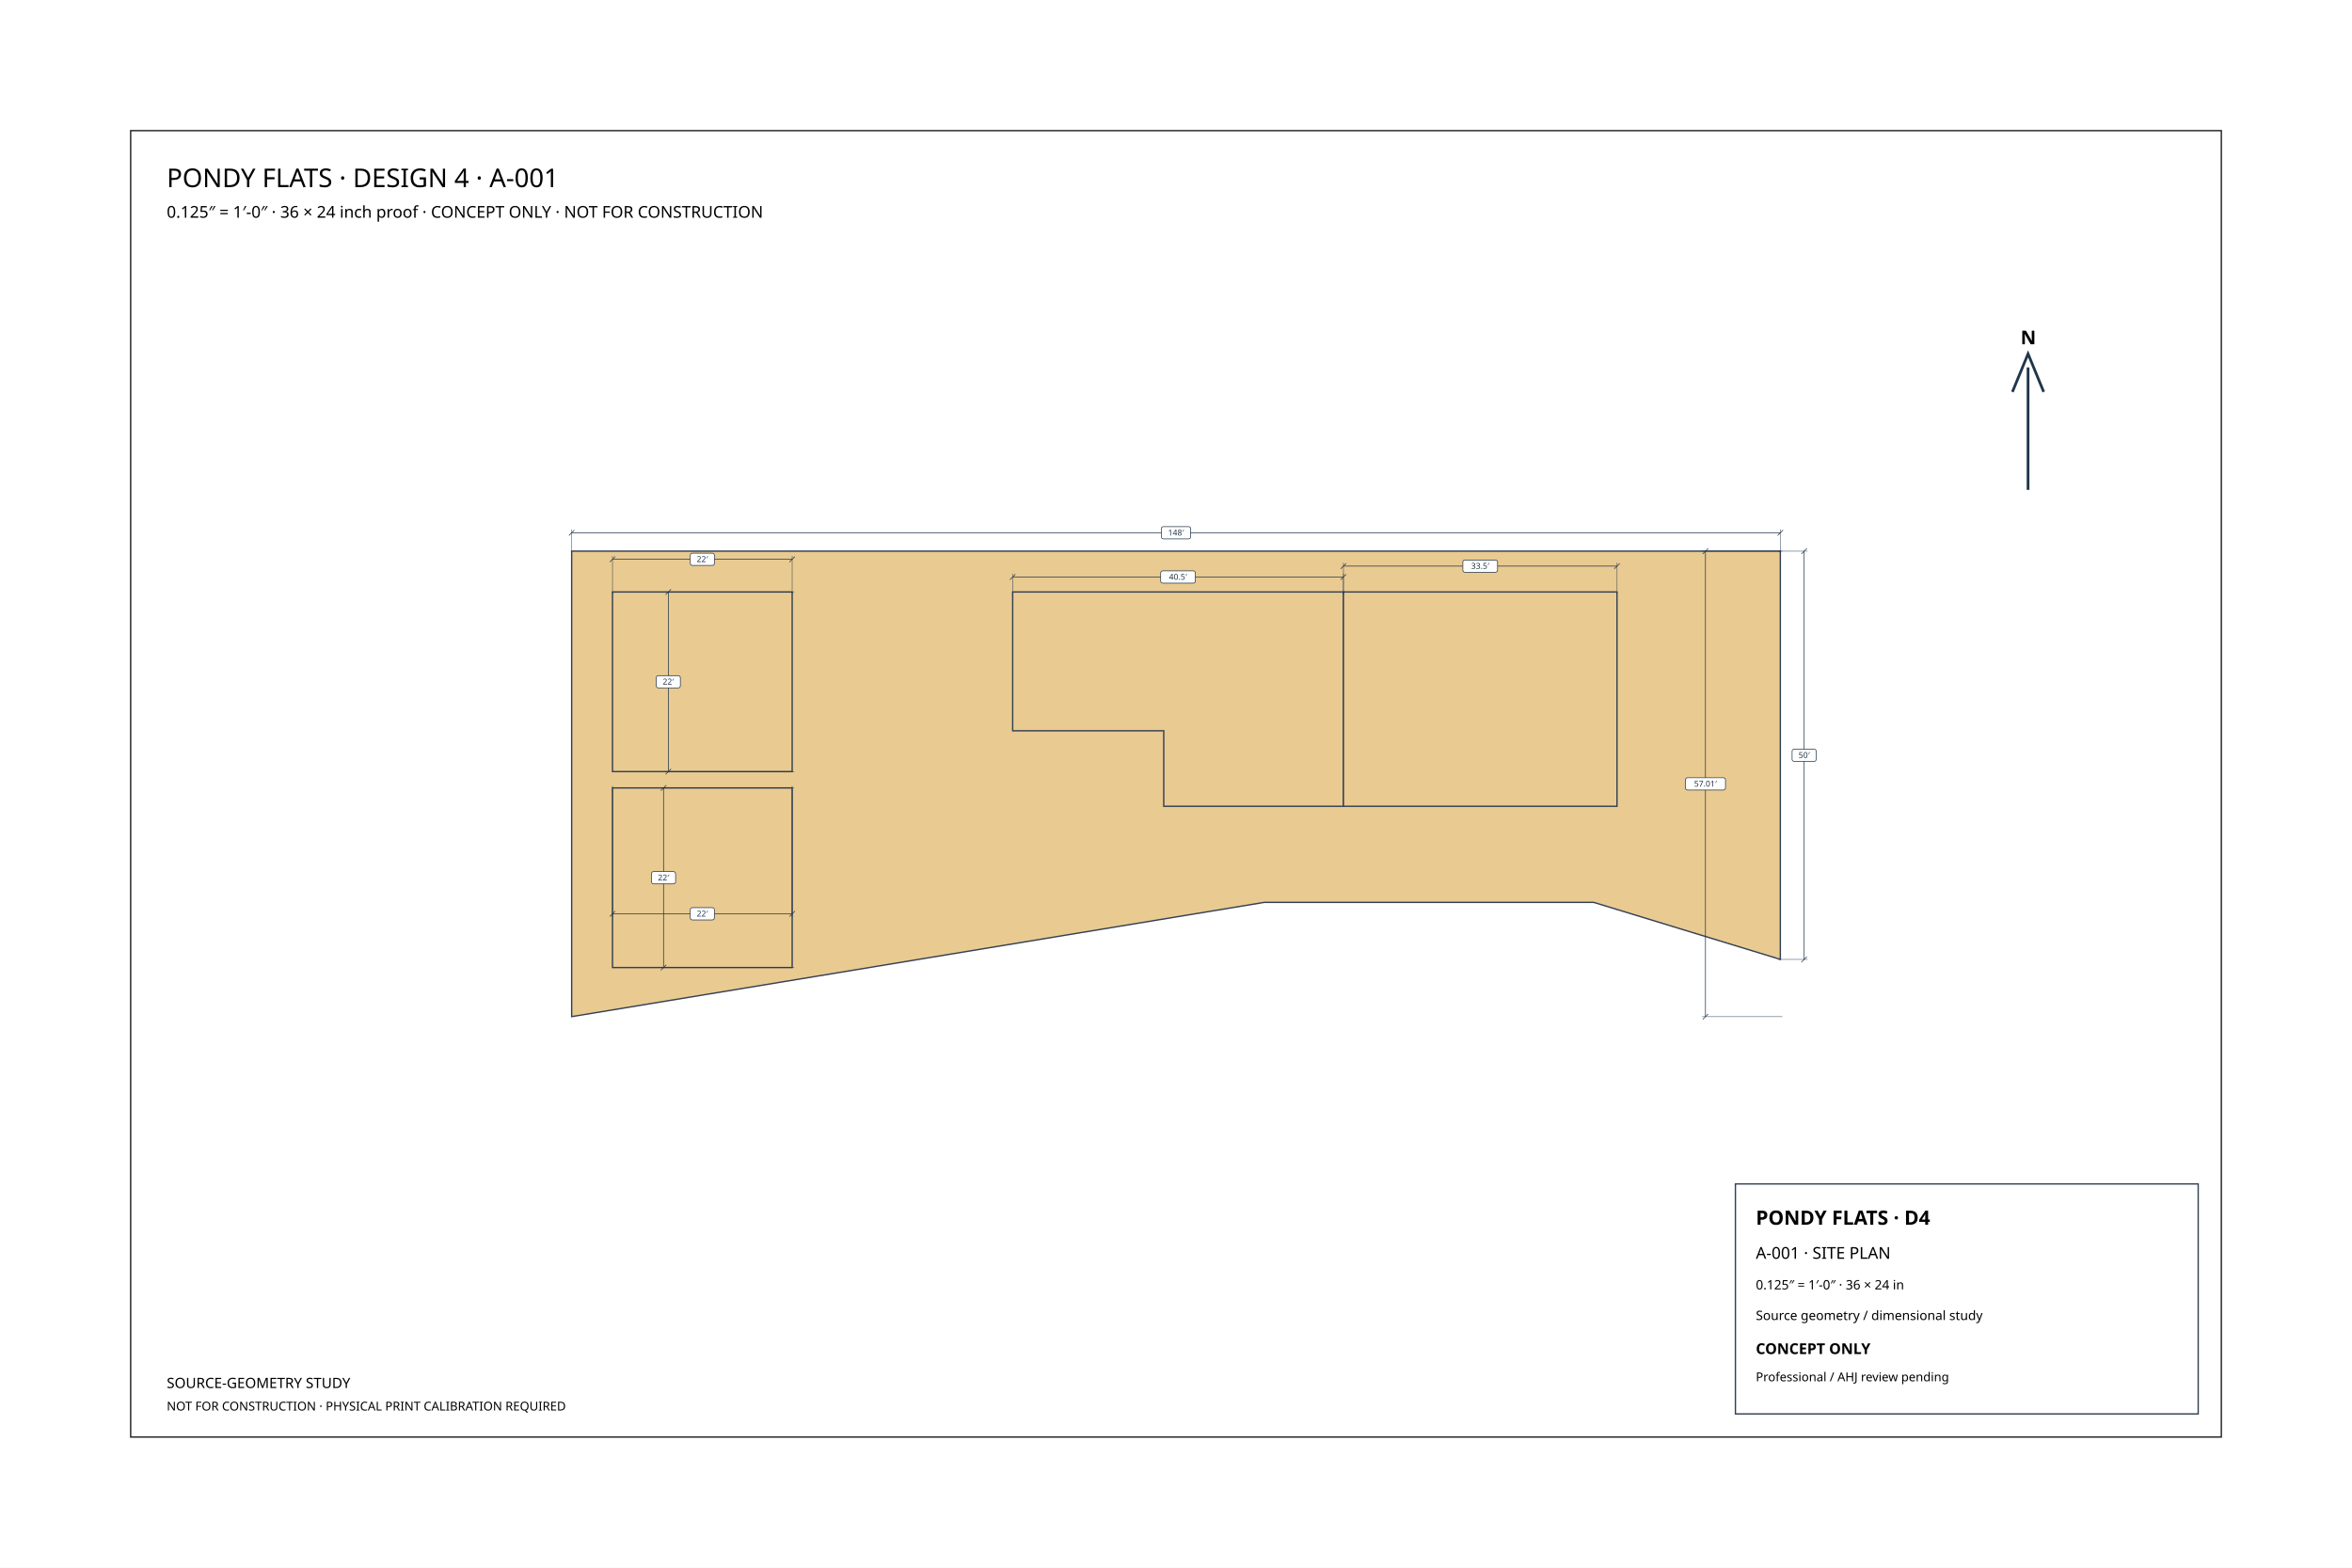
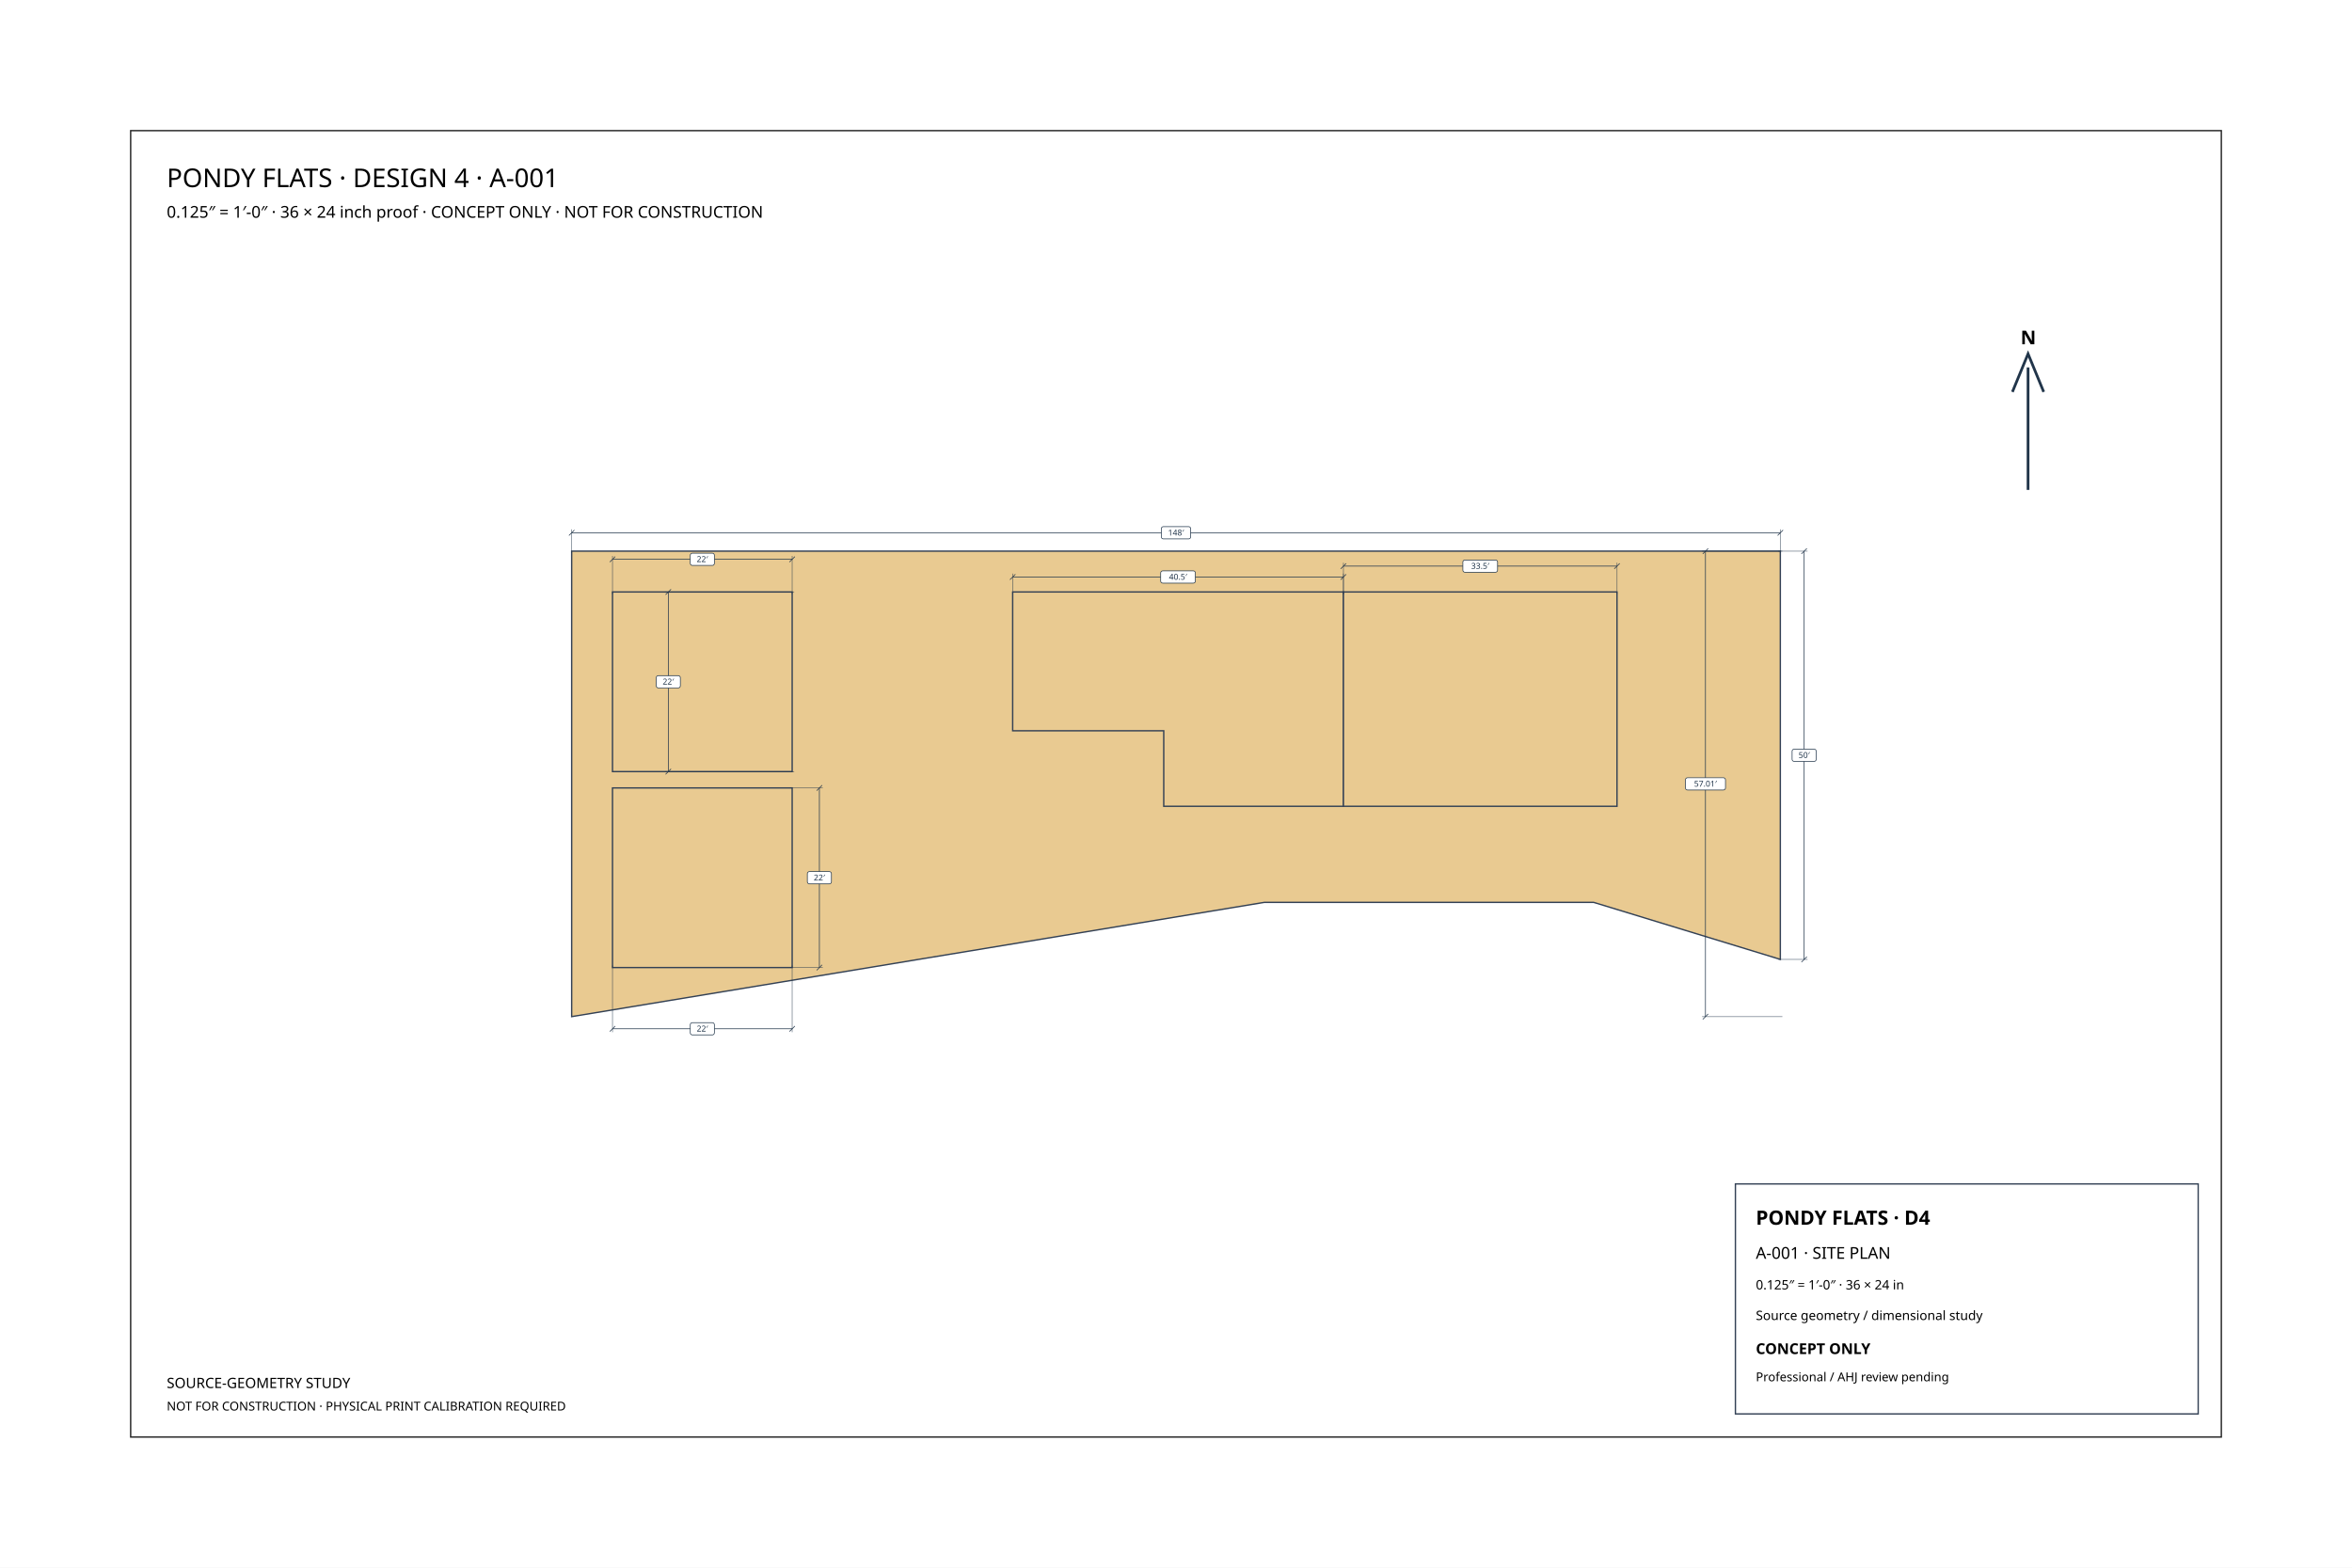
<svg xmlns="http://www.w3.org/2000/svg" width="36in" height="24in" viewBox="0 0 3456 2304">
  <rect width="3456" height="2304" fill="white" />
  <rect x="192" y="192" width="3072" height="1920" fill="none" stroke="#222" stroke-width="2" />
  <text x="245" y="275" font-family="sans-serif" font-size="38">PONDY FLATS · DESIGN 4 · A-001</text>
  <text x="245" y="320" font-family="sans-serif" font-size="24">0.125″ = 1′-0″ · 36 × 24 inch proof · CONCEPT ONLY · NOT FOR CONSTRUCTION</text>
  <g fill="#dce4e0" stroke="#85958f" stroke-width="1.5">
    <polygon points="1164.00,882.00 1464.00,882.00 1464.00,1378.80 1164.00,1428.00" class="pavement" />
    <polygon points="1464.00,1194.00 1488.00,1194.00 1488.00,1314.00 1464.00,1314.00" class="pavement" />
    <polygon points="1488.00,1194.00 2616.00,1194.00 2616.00,1314.00 1488.00,1314.00" class="pavement" />
  </g>
  <g fill="#e9ca91" stroke="#334155" stroke-width="2">
    <polygon points="840.00,810.00 2616.00,810.00 2616.00,1410.00 2341.72,1326.19 1857.76,1326.19 840.00,1494.12" class="parcel" />
    <polygon points="1488.00,870.00 1974.00,870.00 1974.00,1185.00 1710.00,1185.00 1710.00,1074.00 1488.00,1074.00" class="home" />
    <polygon points="1974.00,870.00 2376.00,870.00 2376.00,1185.00 1974.00,1185.00" class="home" />
    <polygon points="900.00,870.00 1164.00,870.00 1164.00,1134.00 900.00,1134.00" class="garage" />
    <polygon points="900.00,1158.00 1164.00,1158.00 1164.00,1422.00 900.00,1422.00" class="garage" />
  </g>
  <g class="dimension-layer" fill="none" stroke="#21354a" stroke-width="1" vector-effect="non-scaling-stroke">
    <style>.dimension-layer text{font:12px system-ui,sans-serif;fill:#21354a;stroke:none}.dimension-layer .witness{opacity:.65}</style>
    <g data-dimension-id="parcel.depth" data-geometry-ref="parcel.boundary" data-value-ft="148" data-collision-lane="0">
      <line class="witness" x1="840.00" y1="813.00" x2="840.00" y2="778.00" />
      <line class="witness" x1="2616.00" y1="813.00" x2="2616.00" y2="778.00" />
      <line class="dimension-line" x1="840.00" y1="783.00" x2="2616.00" y2="783.00" />
      <line class="tick" x1="836.00" y1="787.00" x2="844.00" y2="779.00" />
      <line class="tick" x1="2612.00" y1="787.00" x2="2620.00" y2="779.00" />
      <rect x="1706.40" y="774.00" width="43.20" height="18" rx="3" fill="#fff" />
      <text x="1728.00" y="787.00" text-anchor="middle">148′</text>
    </g>
    <g data-dimension-id="parcel.overall-y-extent" data-geometry-ref="parcel.boundary" data-value-ft="57.01" data-collision-lane="0">
      <line class="witness" x1="2619.00" y1="810.00" x2="2501.00" y2="810.00" />
      <line class="witness" x1="2619.00" y1="1494.12" x2="2501.00" y2="1494.12" />
      <line class="dimension-line" x1="2506.00" y1="810.00" x2="2506.00" y2="1494.12" />
      <line class="tick" x1="2502.00" y1="814.00" x2="2510.00" y2="806.00" />
      <line class="tick" x1="2502.00" y1="1498.12" x2="2510.00" y2="1490.12" />
      <rect x="2476.60" y="1143.06" width="58.80" height="18" rx="3" fill="#fff" />
      <text x="2506.00" y="1156.06" text-anchor="middle">57.01′</text>
    </g>
    <g data-dimension-id="parcel.pennsylvania-frontage" data-geometry-ref="parcel.boundary" data-value-ft="50" data-collision-lane="0">
      <line class="witness" x1="2613.00" y1="810.00" x2="2656.00" y2="810.00" />
      <line class="witness" x1="2613.00" y1="1410.00" x2="2656.00" y2="1410.00" />
      <line class="dimension-line" x1="2651.00" y1="810.00" x2="2651.00" y2="1410.00" />
      <line class="tick" x1="2647.00" y1="814.00" x2="2655.00" y2="806.00" />
      <line class="tick" x1="2647.00" y1="1414.00" x2="2655.00" y2="1406.00" />
      <rect x="2633.30" y="1101.00" width="35.40" height="18" rx="3" fill="#fff" />
      <text x="2651.00" y="1114.00" text-anchor="middle">50′</text>
    </g>
    <g data-dimension-id="garage-a.width" data-geometry-ref="d4.garage-a.footprint" data-value-ft="22" data-collision-lane="0">
-       <line class="witness" x1="900.00" y1="1155.00" x2="900.00" y2="1348.00" />
-       <line class="witness" x1="1164.00" y1="1155.00" x2="1164.00" y2="1348.00" />
-       <line class="dimension-line" x1="900.00" y1="1343.00" x2="1164.00" y2="1343.00" />
-       <line class="tick" x1="896.00" y1="1347.00" x2="904.00" y2="1339.00" />
-       <line class="tick" x1="1160.00" y1="1347.00" x2="1168.00" y2="1339.00" />
-       <rect x="1014.30" y="1334.00" width="35.40" height="18" rx="3" fill="#fff" />
-       <text x="1032.00" y="1347.00" text-anchor="middle">22′</text>
+       <line class="witness" x1="1164.00" y1="1419.00" x2="1164.00" y2="1517.00" />
+       <line class="witness" x1="900.00" y1="1419.00" x2="900.00" y2="1517.00" />
+       <line class="dimension-line" x1="1164.00" y1="1512.00" x2="900.00" y2="1512.00" />
+       <line class="tick" x1="1160.00" y1="1516.00" x2="1168.00" y2="1508.00" />
+       <line class="tick" x1="896.00" y1="1516.00" x2="904.00" y2="1508.00" />
+       <rect x="1014.30" y="1503.00" width="35.40" height="18" rx="3" fill="#fff" />
+       <text x="1032.00" y="1516.00" text-anchor="middle">22′</text>
    </g>
-     <g data-dimension-id="garage-a.depth" data-geometry-ref="d4.garage-a.footprint" data-value-ft="22" data-collision-lane="3">
-       <line class="witness" x1="1167.00" y1="1158.00" x2="970.00" y2="1158.00" />
-       <line class="witness" x1="1167.00" y1="1422.00" x2="970.00" y2="1422.00" />
-       <line class="dimension-line" x1="975.00" y1="1158.00" x2="975.00" y2="1422.00" />
-       <line class="tick" x1="971.00" y1="1162.00" x2="979.00" y2="1154.00" />
-       <line class="tick" x1="971.00" y1="1426.00" x2="979.00" y2="1418.00" />
-       <rect x="957.30" y="1281.00" width="35.40" height="18" rx="3" fill="#fff" />
-       <text x="975.00" y="1294.00" text-anchor="middle">22′</text>
+     <g data-dimension-id="garage-a.depth" data-geometry-ref="d4.garage-a.footprint" data-value-ft="22" data-collision-lane="0">
+       <line class="witness" x1="1161.00" y1="1158.00" x2="1209.00" y2="1158.00" />
+       <line class="witness" x1="1161.00" y1="1422.00" x2="1209.00" y2="1422.00" />
+       <line class="dimension-line" x1="1204.00" y1="1158.00" x2="1204.00" y2="1422.00" />
+       <line class="tick" x1="1200.00" y1="1162.00" x2="1208.00" y2="1154.00" />
+       <line class="tick" x1="1200.00" y1="1426.00" x2="1208.00" y2="1418.00" />
+       <rect x="1186.30" y="1281.00" width="35.40" height="18" rx="3" fill="#fff" />
+       <text x="1204.00" y="1294.00" text-anchor="middle">22′</text>
    </g>
    <g data-dimension-id="garage-b.width" data-geometry-ref="d4.garage-b.footprint" data-value-ft="22" data-collision-lane="0">
      <line class="witness" x1="900.00" y1="873.00" x2="900.00" y2="817.00" />
      <line class="witness" x1="1164.00" y1="873.00" x2="1164.00" y2="817.00" />
      <line class="dimension-line" x1="900.00" y1="822.00" x2="1164.00" y2="822.00" />
      <line class="tick" x1="896.00" y1="826.00" x2="904.00" y2="818.00" />
      <line class="tick" x1="1160.00" y1="826.00" x2="1168.00" y2="818.00" />
      <rect x="1014.30" y="813.00" width="35.40" height="18" rx="3" fill="#fff" />
      <text x="1032.00" y="826.00" text-anchor="middle">22′</text>
    </g>
    <g data-dimension-id="garage-b.depth" data-geometry-ref="d4.garage-b.footprint" data-value-ft="22" data-collision-lane="1">
      <line class="witness" x1="1167.00" y1="870.00" x2="977.00" y2="870.00" />
      <line class="witness" x1="1167.00" y1="1134.00" x2="977.00" y2="1134.00" />
      <line class="dimension-line" x1="982.00" y1="870.00" x2="982.00" y2="1134.00" />
      <line class="tick" x1="978.00" y1="874.00" x2="986.00" y2="866.00" />
      <line class="tick" x1="978.00" y1="1138.00" x2="986.00" y2="1130.00" />
      <rect x="964.30" y="993.00" width="35.40" height="18" rx="3" fill="#fff" />
      <text x="982.00" y="1006.00" text-anchor="middle">22′</text>
    </g>
    <g data-dimension-id="home-a.width" data-geometry-ref="d4.home-a.footprint" data-value-ft="33.5" data-collision-lane="0">
      <line class="witness" x1="1974.00" y1="873.00" x2="1974.00" y2="827.00" />
      <line class="witness" x1="2376.00" y1="873.00" x2="2376.00" y2="827.00" />
      <line class="dimension-line" x1="1974.00" y1="832.00" x2="2376.00" y2="832.00" />
      <line class="tick" x1="1970.00" y1="836.00" x2="1978.00" y2="828.00" />
      <line class="tick" x1="2372.00" y1="836.00" x2="2380.00" y2="828.00" />
      <rect x="2149.50" y="823.00" width="51.00" height="18" rx="3" fill="#fff" />
      <text x="2175.00" y="836.00" text-anchor="middle">33.5′</text>
    </g>
    <g data-dimension-id="home-b.width" data-geometry-ref="d4.home-b.footprint" data-value-ft="40.5" data-collision-lane="0">
      <line class="witness" x1="1488.00" y1="873.00" x2="1488.00" y2="843.00" />
      <line class="witness" x1="1974.00" y1="873.00" x2="1974.00" y2="843.00" />
      <line class="dimension-line" x1="1488.00" y1="848.00" x2="1974.00" y2="848.00" />
      <line class="tick" x1="1484.00" y1="852.00" x2="1492.00" y2="844.00" />
      <line class="tick" x1="1970.00" y1="852.00" x2="1978.00" y2="844.00" />
      <rect x="1705.50" y="839.00" width="51.00" height="18" rx="3" fill="#fff" />
      <text x="1731.00" y="852.00" text-anchor="middle">40.5′</text>
    </g>
  </g>
  <g stroke="#21354a" fill="none" stroke-width="4">
    <line x1="2980" y1="720" x2="2980" y2="540" />
    <path d="M2957 576 L2980 520 L3003 576" />
  </g>
  <text x="2969" y="506" font-family="sans-serif" font-size="28" font-weight="bold">N</text>
  <g>
    <rect x="2550" y="1740" width="680" height="338" fill="white" stroke="#334155" stroke-width="2" />
    <text x="2580" y="1800" font-family="sans-serif" font-size="29" font-weight="bold">PONDY FLATS · D4</text>
    <text x="2580" y="1850" font-family="sans-serif" font-size="24">A-001 · SITE PLAN</text>
    <text x="2580" y="1895" font-family="sans-serif" font-size="19">0.125″ = 1′-0″ · 36 × 24 in</text>
    <text x="2580" y="1940" font-family="sans-serif" font-size="19">Source geometry / dimensional study</text>
    <text x="2580" y="1990" font-family="sans-serif" font-size="22" font-weight="bold">CONCEPT ONLY</text>
    <text x="2580" y="2030" font-family="sans-serif" font-size="18">Professional / AHJ review pending</text>
  </g>
  <text x="245" y="2040" font-family="sans-serif" font-size="21">SOURCE-GEOMETRY STUDY</text>
  <text x="245" y="2073" font-family="sans-serif" font-size="18">NOT FOR CONSTRUCTION · PHYSICAL PRINT CALIBRATION REQUIRED</text>
</svg>
